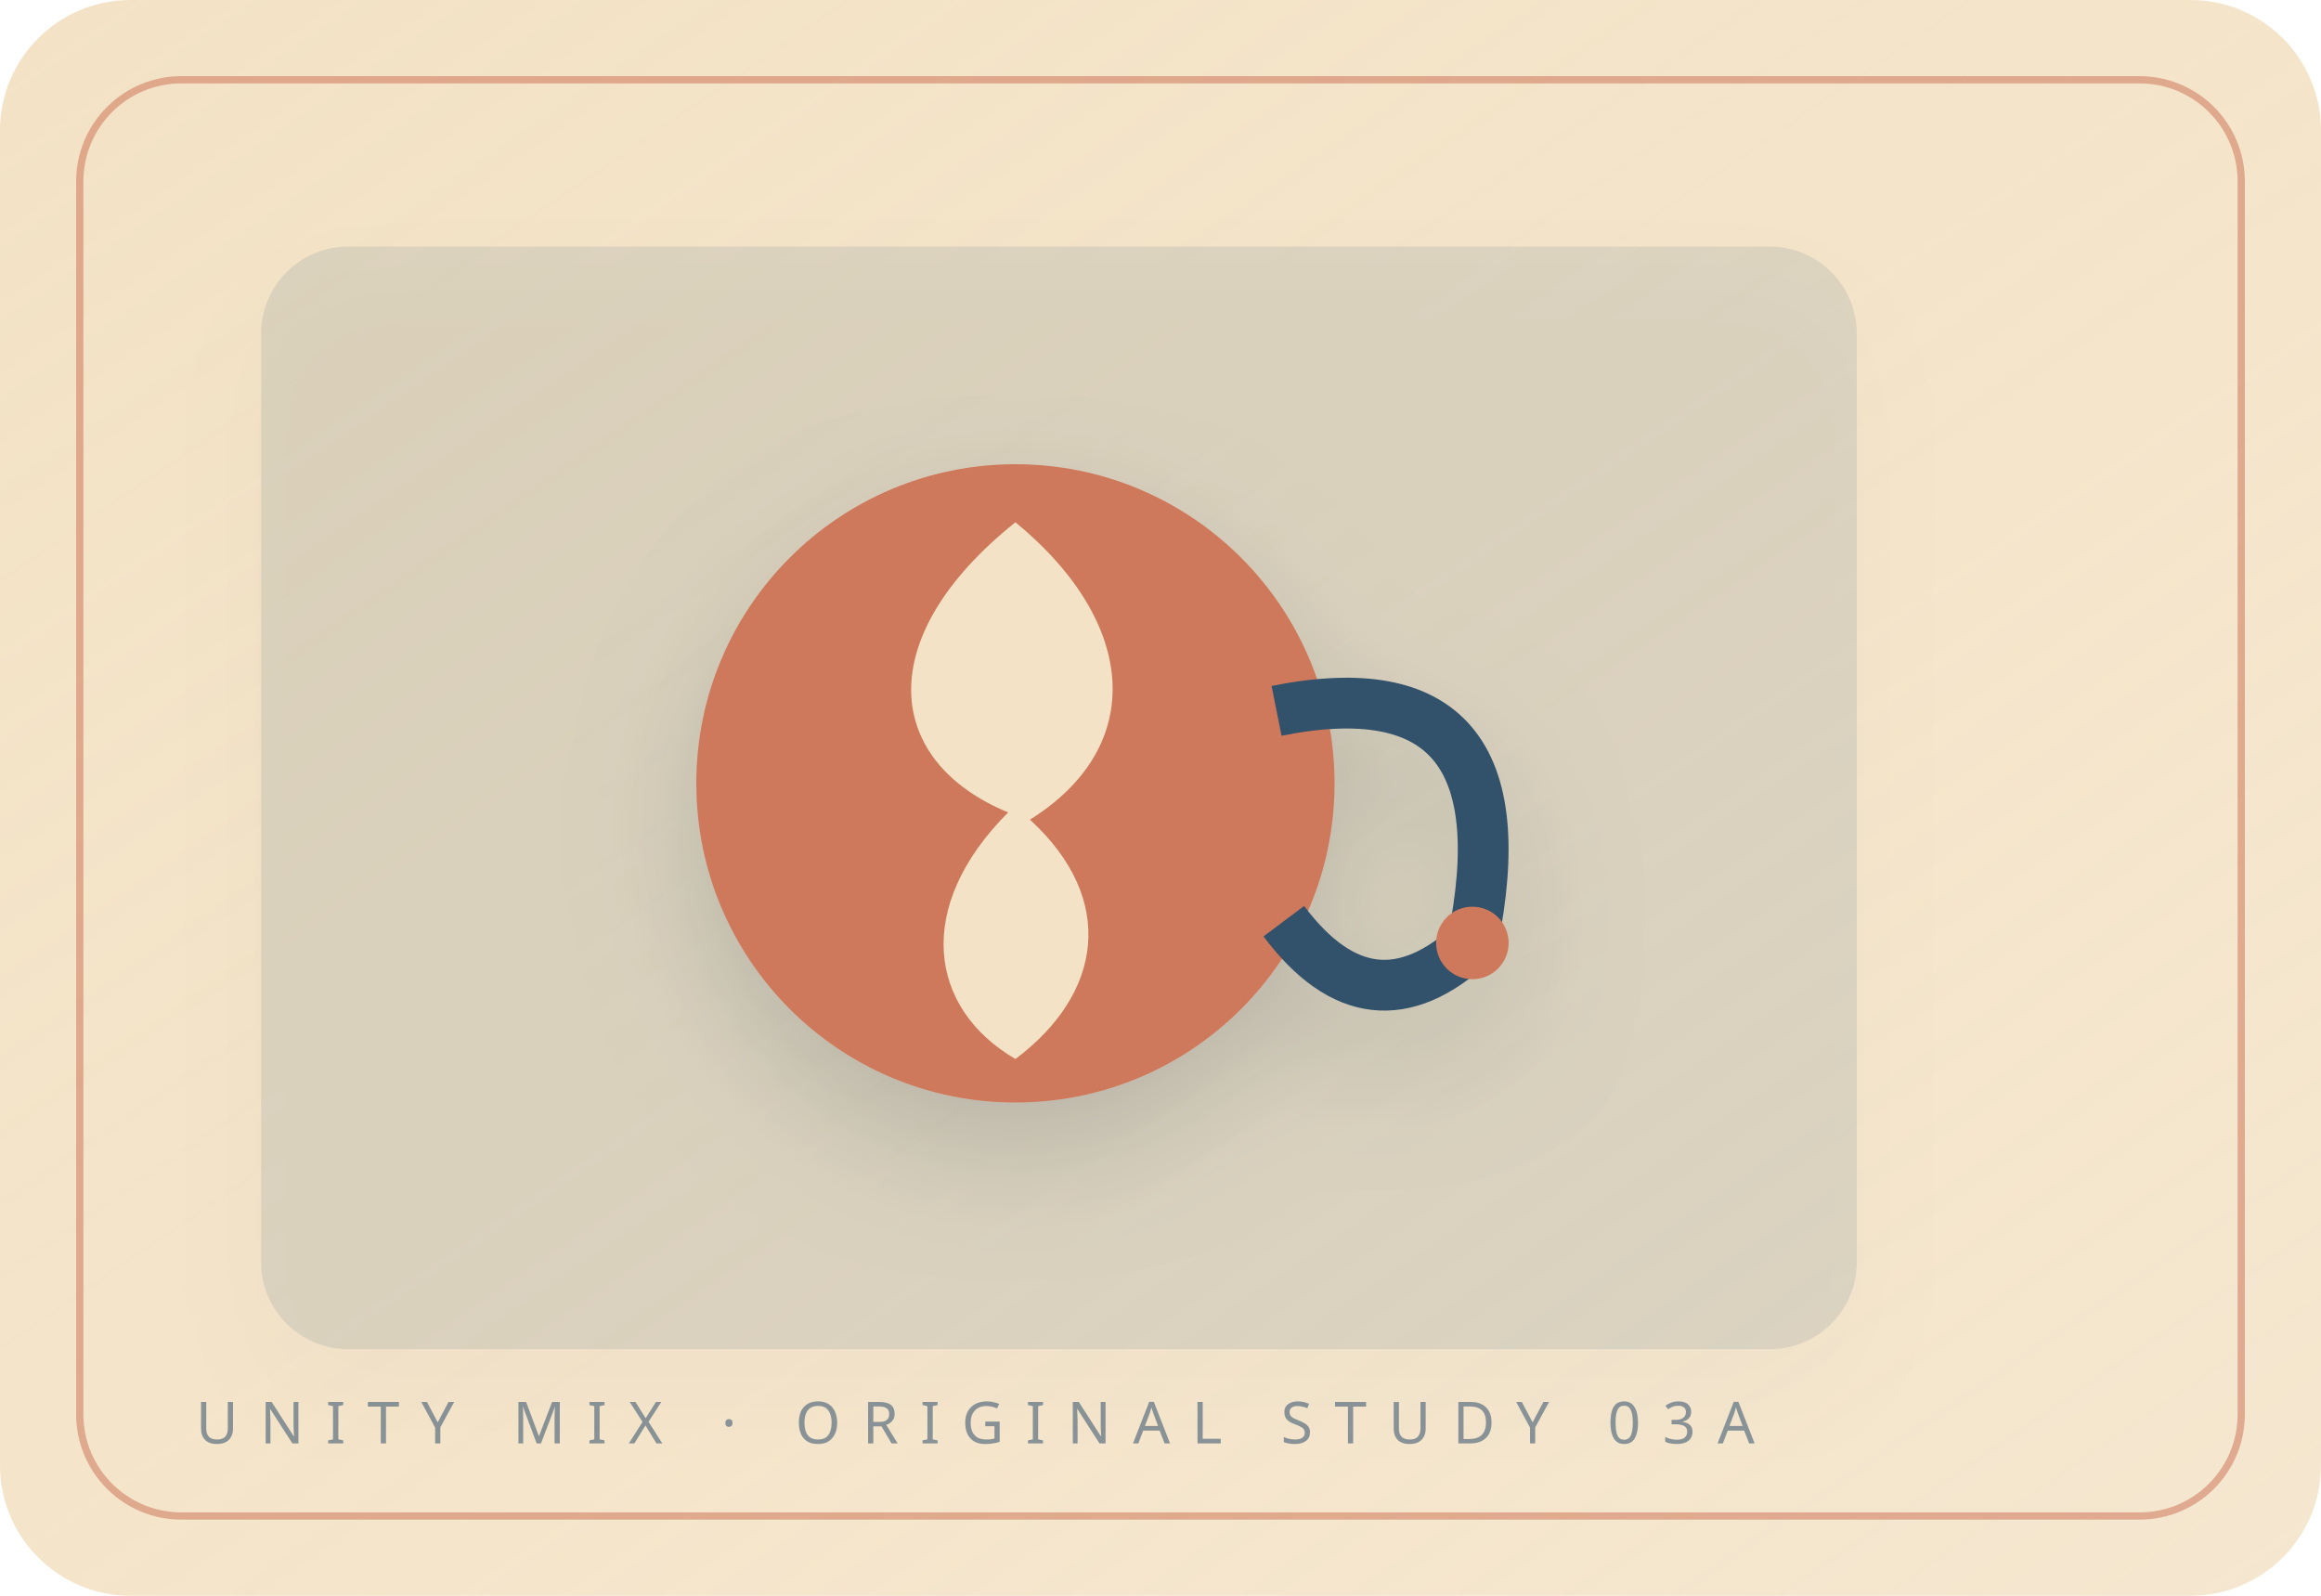
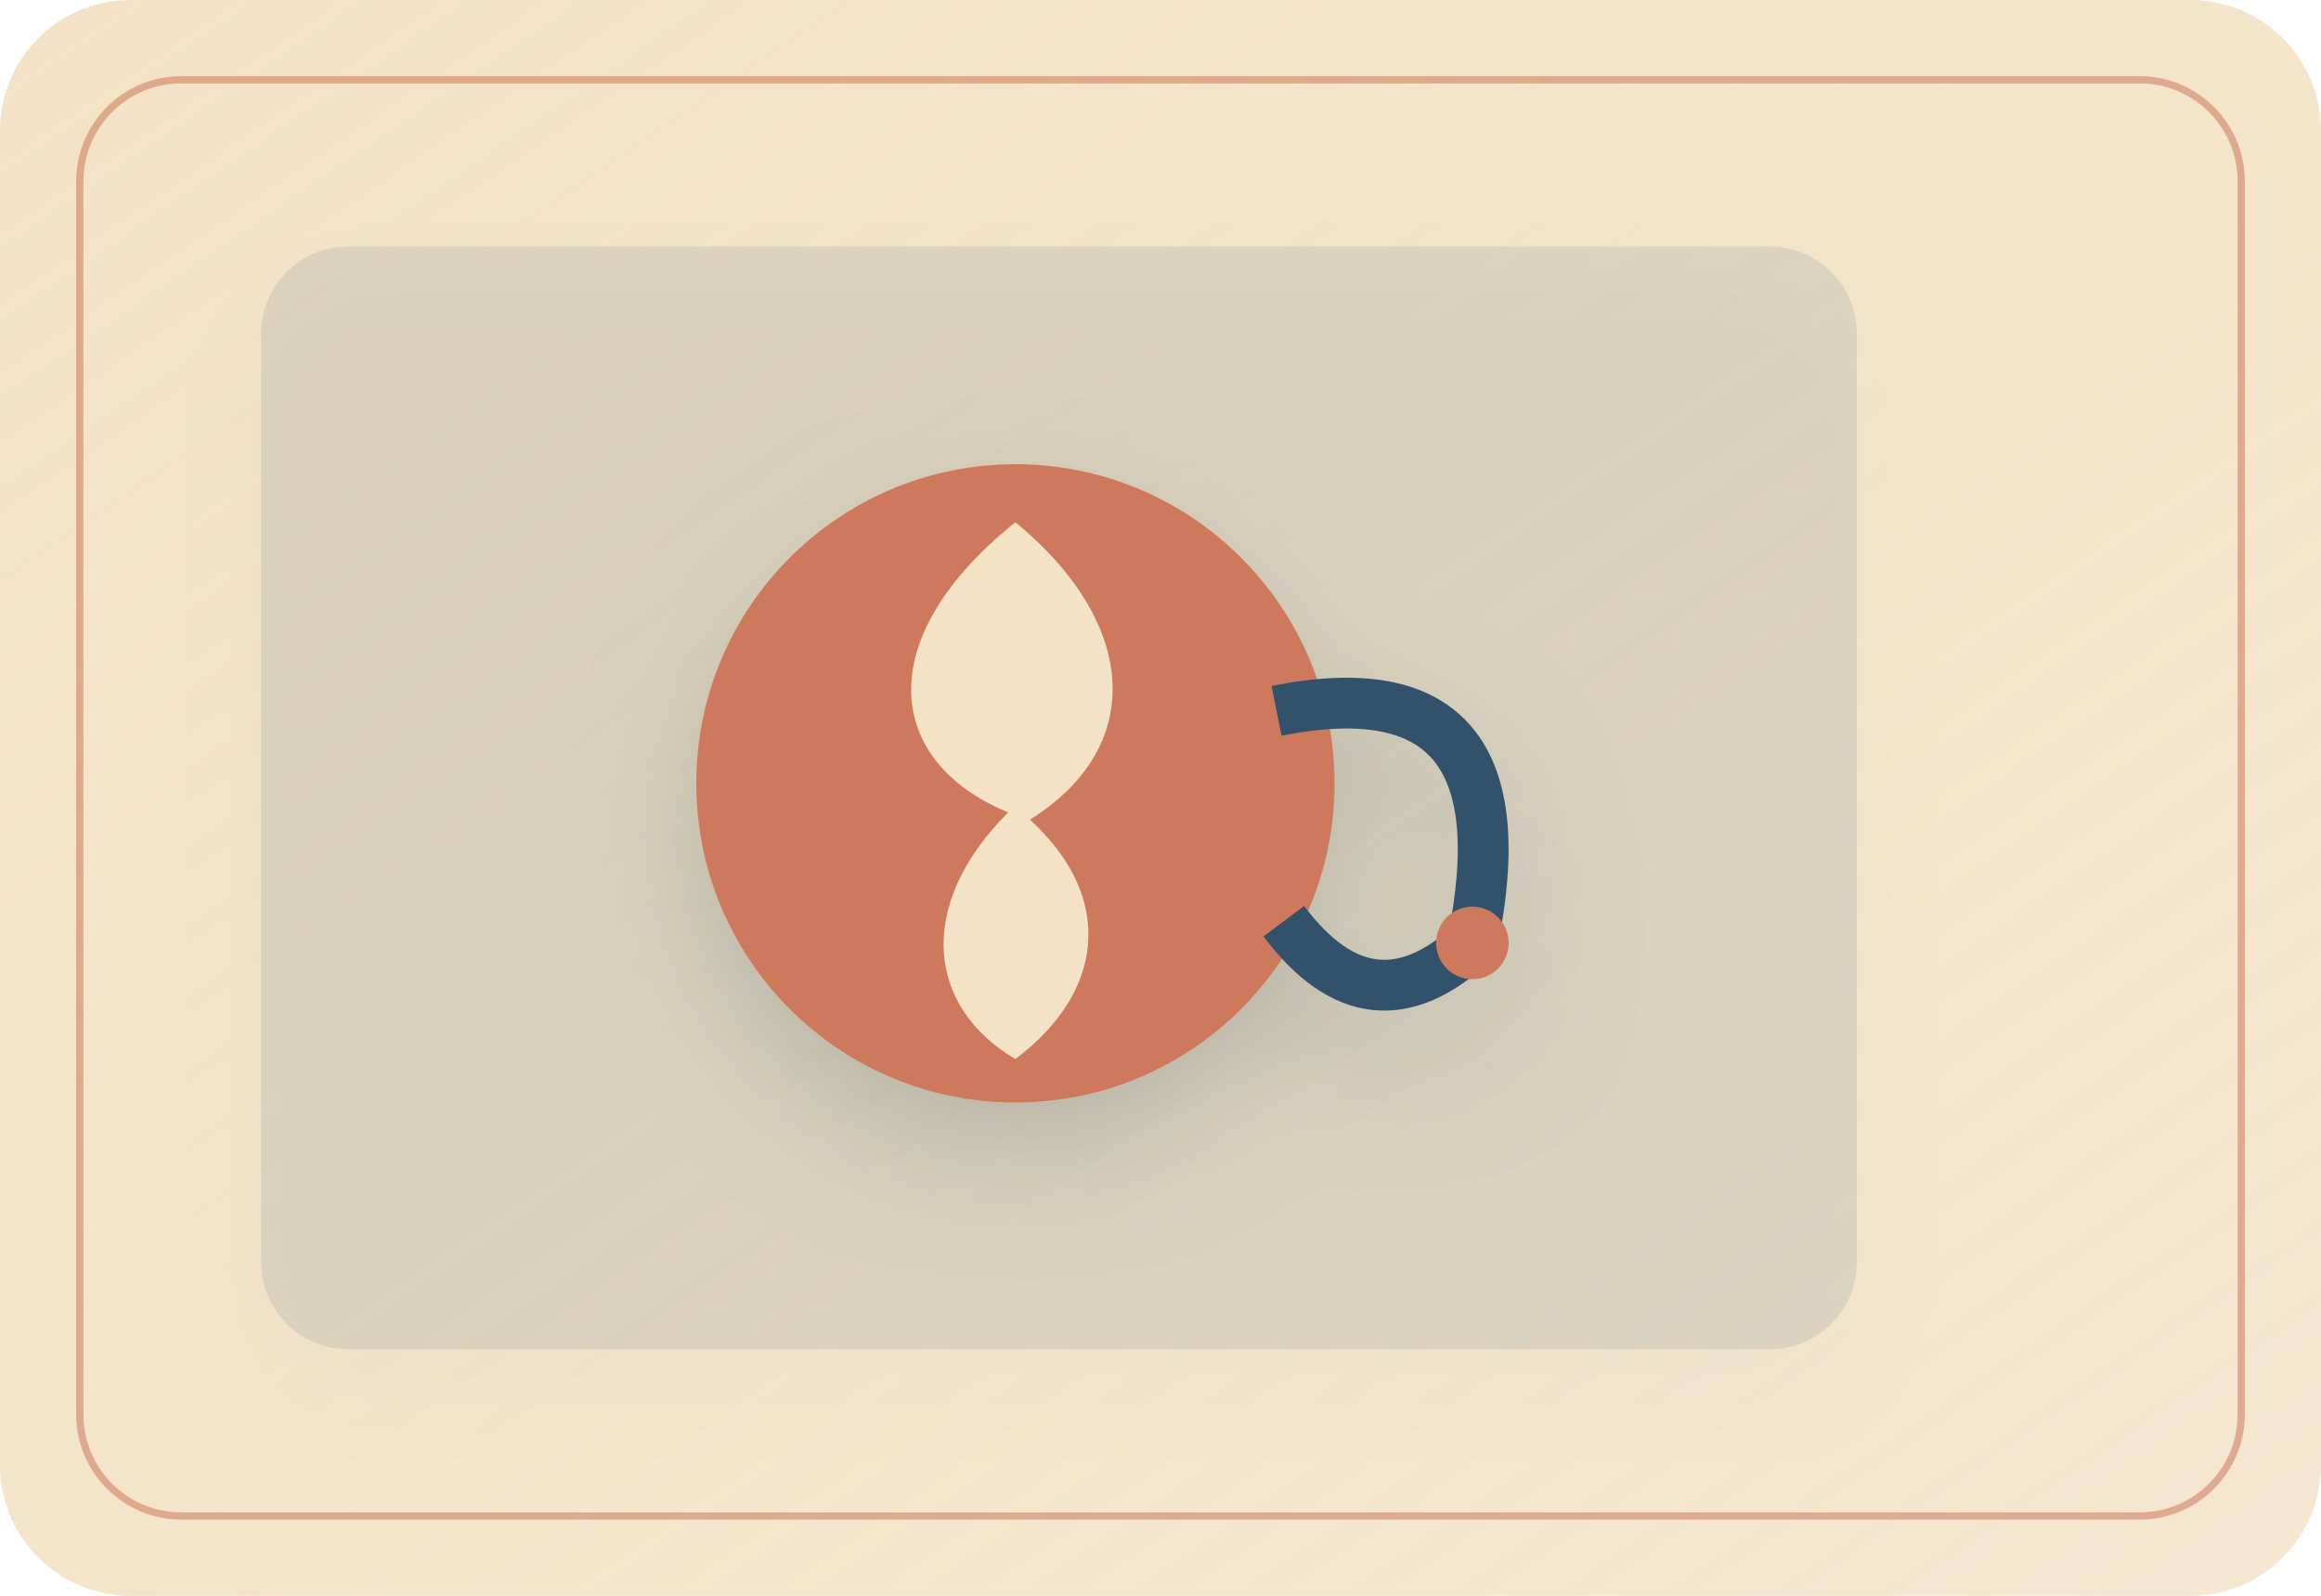
<svg xmlns="http://www.w3.org/2000/svg" width="320" height="220" viewBox="0 0 320 220">
  <defs>
    <linearGradient id="g" x2="1" y2="1">
      <stop stop-color="#f3e2c5" />
      <stop offset="1" stop-color="#f3e2c5" stop-opacity=".82" />
    </linearGradient>
    <filter id="s">
      <feDropShadow dx="0" dy="7" stdDeviation="8" flood-color="#15110d" flood-opacity=".18" />
    </filter>
  </defs>
  <rect width="320" height="220" rx="18" fill="url(#g)" />
  <rect x="11" y="11" width="298" height="198" rx="14" fill="none" stroke="#ce795c" stroke-opacity=".55" />
  <g filter="url(#s)">
    <rect x="36" y="34" width="220" height="152" rx="12" fill="#31516b" opacity=".12" />
    <circle cx="140" cy="108" r="44" fill="#ce795c" />
    <path d="M140 72 C120 88 122 105 139 112 C126 125 128 139 140 146 C152 137 154 124 142 113 C158 103 157 86 140 72Z" fill="#f3e2c5" />
    <path d="M176 98 Q211 91 203 130 Q189 143 177 127" fill="none" stroke="#31516b" stroke-width="7" />
    <circle cx="203" cy="130" r="5" fill="#ce795c" />
  </g>
-   <text x="27" y="199" font-size="8" letter-spacing="3" font-family="sans-serif" fill="#31516b" opacity=".55">UNITY MIX · ORIGINAL STUDY 03A</text>
</svg>
